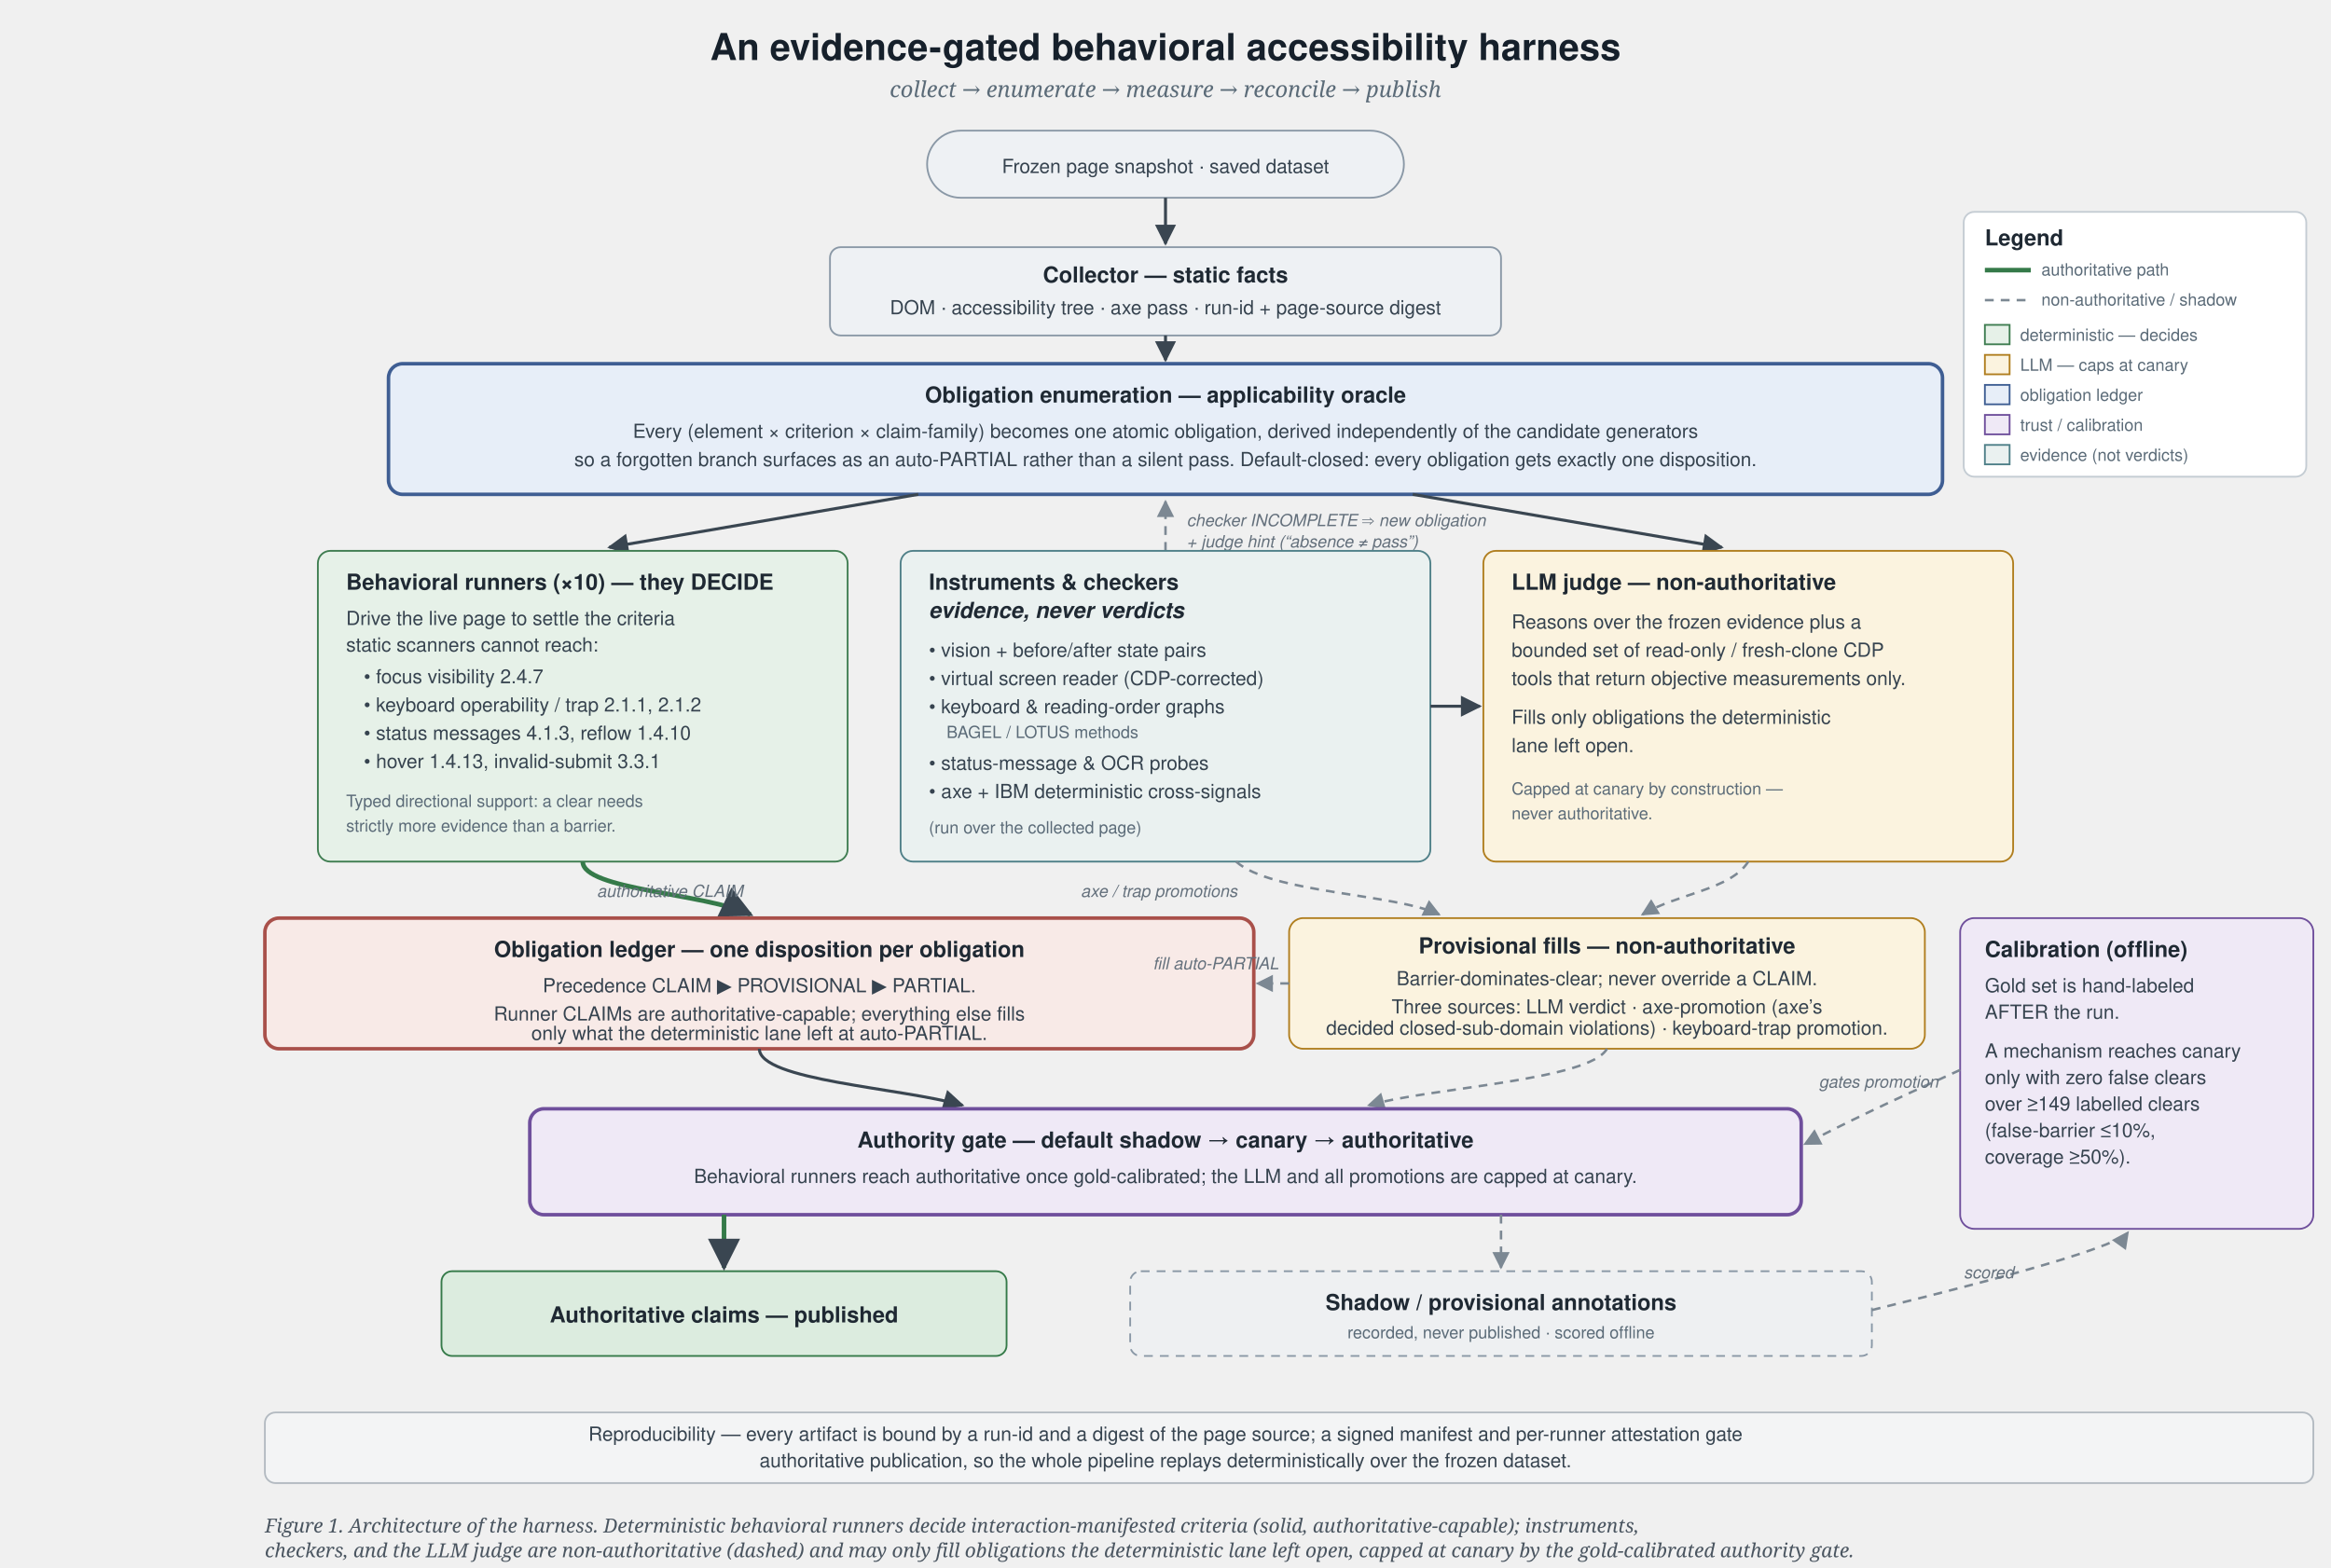
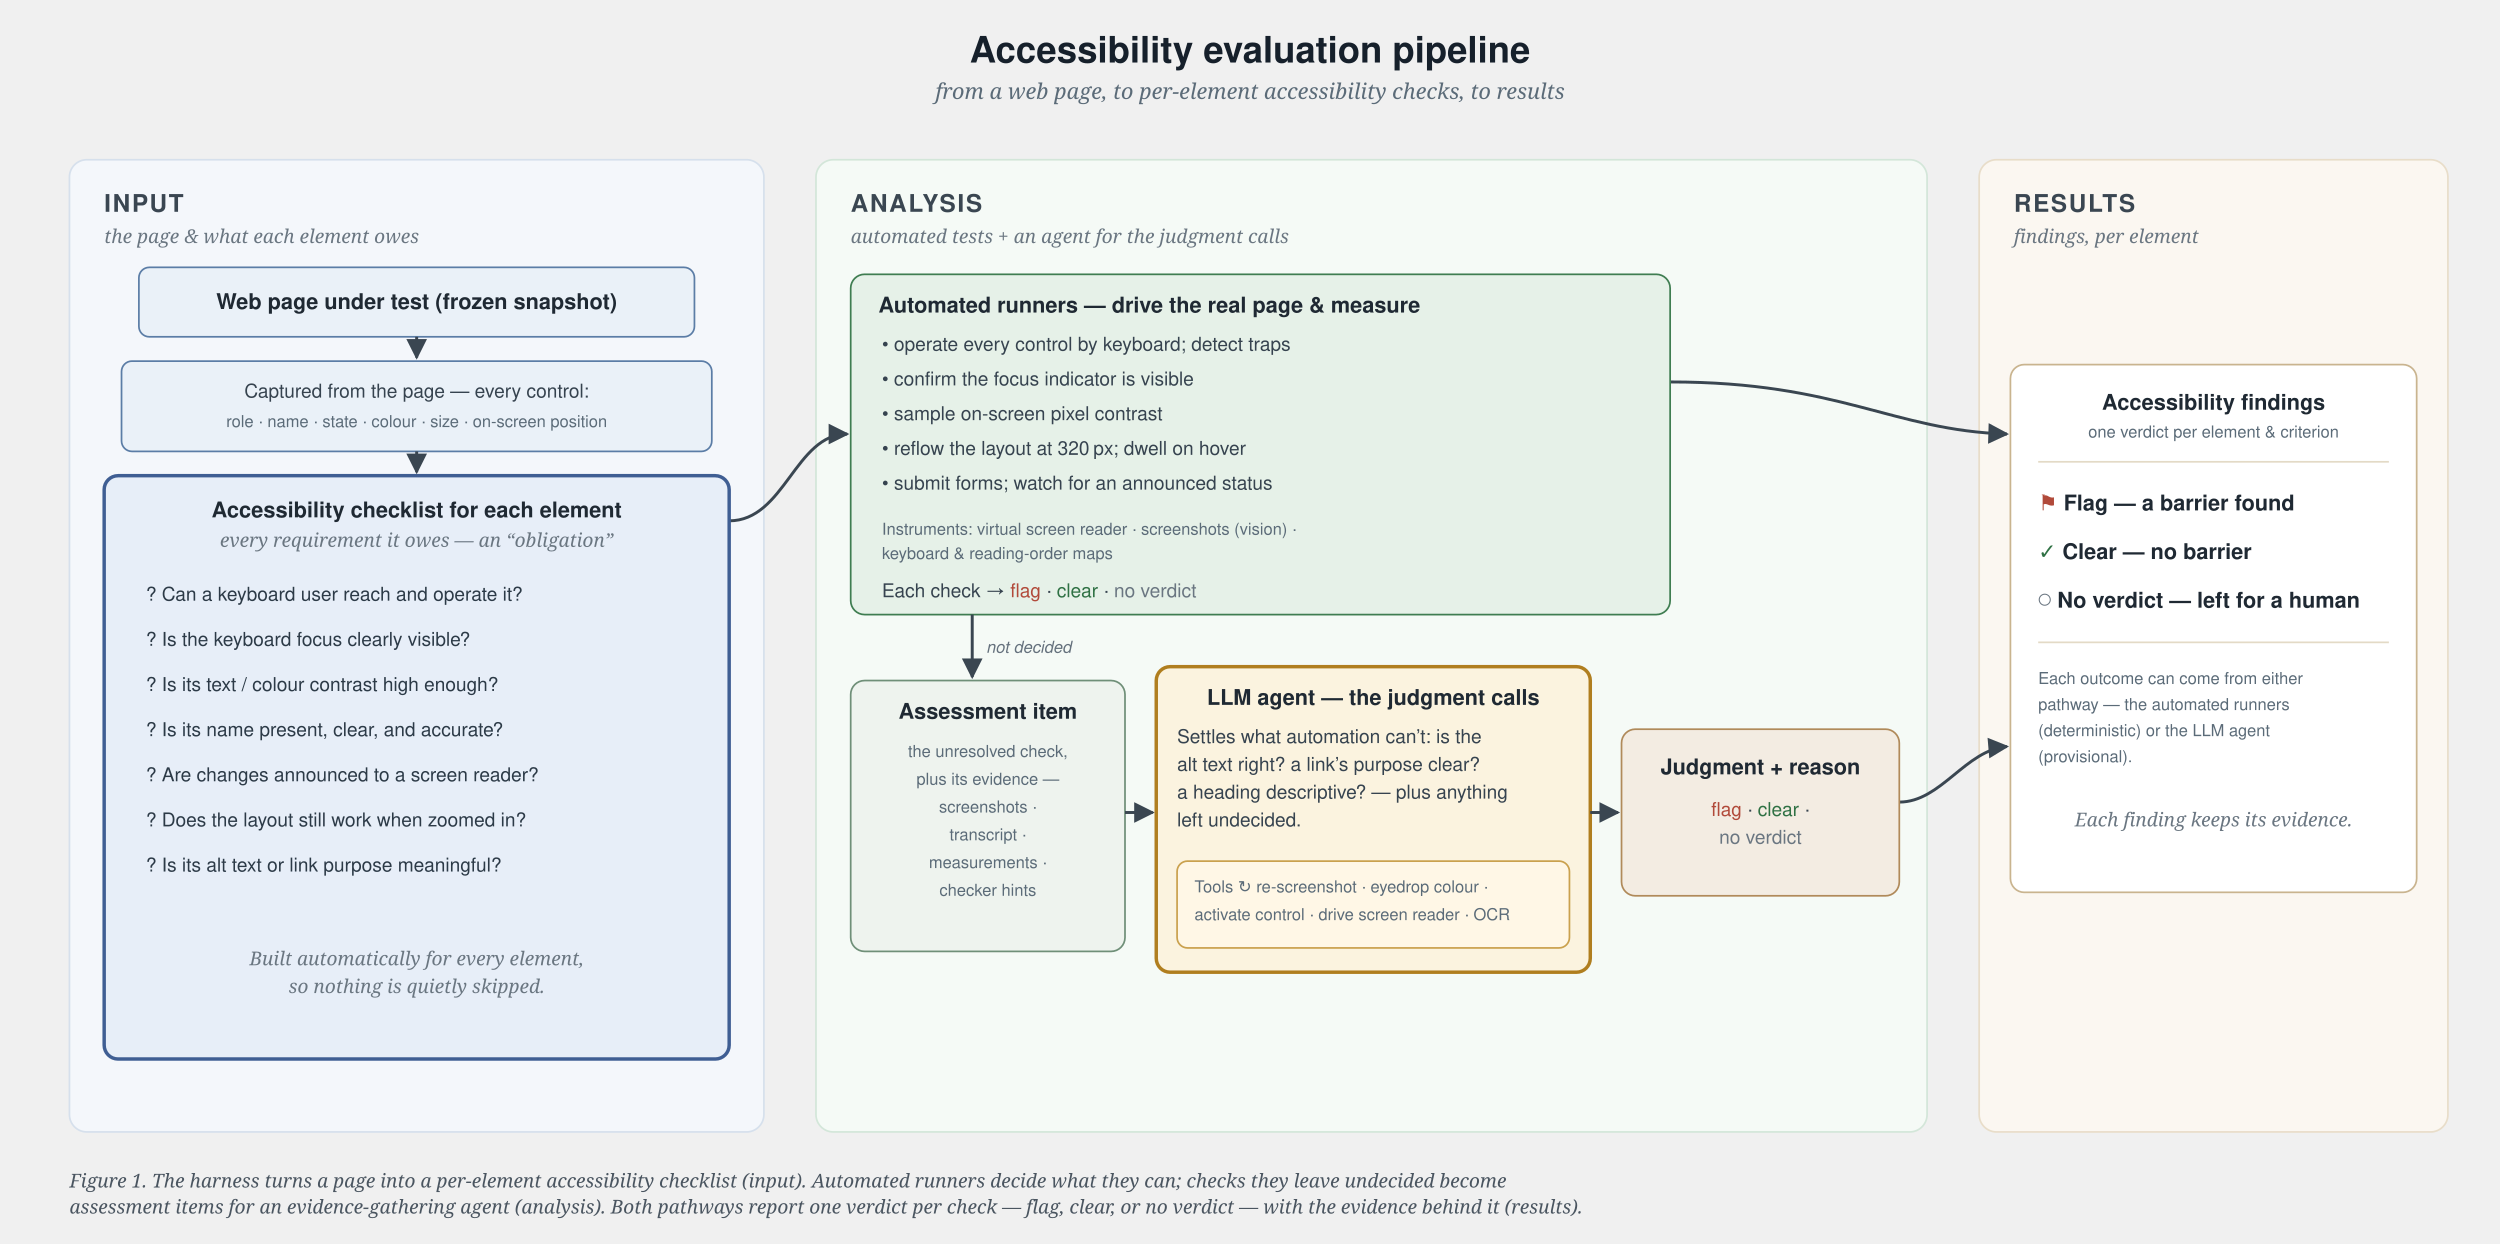
- <svg xmlns="http://www.w3.org/2000/svg" viewBox="0 0 1320 888" width="1320" height="888" font-family="Helvetica, Arial, sans-serif">
+ <svg xmlns="http://www.w3.org/2000/svg" viewBox="0 0 1440 716" width="1440" height="716" font-family="Helvetica, Arial, sans-serif">
  <defs>
    <marker id="arr" viewBox="0 0 10 10" refX="9" refY="5" markerWidth="7" markerHeight="7" orient="auto-start-reverse">
      <path d="M0,0 L10,5 L0,10 z" fill="#3a4651" />
    </marker>
-     <marker id="arrL" viewBox="0 0 10 10" refX="9" refY="5" markerWidth="7" markerHeight="7" orient="auto-start-reverse">
-       <path d="M0,0 L10,5 L0,10 z" fill="#7c8893" />
-     </marker>
    <style>
      .title{font:700 21px Helvetica,Arial,sans-serif;fill:#16202b}
      .sub{font:italic 12.5px Georgia,serif;fill:#5b6b78}
+       .seg{font:700 14px Helvetica,Arial,sans-serif;fill:#3a4651;letter-spacing:1px}
+       .segd{font:italic 11px Georgia,serif;fill:#6a7681}
      .hdr{font:600 12.5px Helvetica,Arial,sans-serif;fill:#1f2933}
-       .hdrI{font:italic 600 12.5px Helvetica,Arial,sans-serif;fill:#1f2933}
      .bdy{font:11px Helvetica,Arial,sans-serif;fill:#36434f}
      .sm{font:9.5px Helvetica,Arial,sans-serif;fill:#5b6b78}
+       .q{font:11px Helvetica,Arial,sans-serif;fill:#2c3a47}
      .elab{font:italic 9.5px Helvetica,Arial,sans-serif;fill:#64707c}
      .cap{font:italic 11px Georgia,serif;fill:#4a5560}
      .solid{stroke:#3a4651;stroke-width:1.7;fill:none}
-       .thick{stroke:#357a49;stroke-width:2.6;fill:none}
-       .dash{stroke:#7c8893;stroke-width:1.4;fill:none;stroke-dasharray:5 4}
+       .flag{fill:#b14a3a} .clear{fill:#2f7144} .nv{fill:#6a7681}
    </style>
  </defs>
-   <text class="title" x="660" y="34" text-anchor="middle">An evidence-gated behavioral accessibility harness</text>
-   <text class="sub" x="660" y="55" text-anchor="middle">collect → enumerate → measure → reconcile → publish</text>
-   <rect x="1112" y="120" width="194" height="150" rx="6" fill="#ffffff" stroke="#c4ccd3" />
-   <text class="hdr" x="1124" y="139">Legend</text>
-   <line class="thick" x1="1124" y1="153" x2="1150" y2="153" />
-   <text class="sm" x="1156" y="156">authoritative path</text>
-   <line class="dash" x1="1124" y1="170" x2="1150" y2="170" />
-   <text class="sm" x="1156" y="173">non-authoritative / shadow</text>
-   <rect x="1124" y="184" width="14" height="11" fill="#e6f1e8" stroke="#3f7d51" />
-   <text class="sm" x="1144" y="193">deterministic — decides</text>
-   <rect x="1124" y="201" width="14" height="11" fill="#fbf3df" stroke="#b07e1f" />
-   <text class="sm" x="1144" y="210">LLM — caps at canary</text>
-   <rect x="1124" y="218" width="14" height="11" fill="#e7eef8" stroke="#3f5e93" />
-   <text class="sm" x="1144" y="227">obligation ledger</text>
-   <rect x="1124" y="235" width="14" height="11" fill="#efe9f6" stroke="#6f4f9c" />
-   <text class="sm" x="1144" y="244">trust / calibration</text>
-   <rect x="1124" y="252" width="14" height="11" fill="#eaf1f0" stroke="#4f8088" />
-   <text class="sm" x="1144" y="261">evidence (not verdicts)</text>
-   <rect x="525" y="74" width="270" height="38" rx="19" fill="#eef1f4" stroke="#8a98a6" />
-   <text class="bdy" x="660" y="98" text-anchor="middle">Frozen page snapshot · saved dataset</text>
-   <line class="solid" x1="660" y1="112" x2="660" y2="138" marker-end="url(#arr)" />
-   <rect x="470" y="140" width="380" height="50" rx="6" fill="#eef1f4" stroke="#8a98a6" />
-   <text class="hdr" x="660" y="160" text-anchor="middle">Collector — static facts</text>
-   <text class="bdy" x="660" y="178" text-anchor="middle">DOM · accessibility tree · axe pass · run-id + page-source digest</text>
-   <line class="solid" x1="660" y1="190" x2="660" y2="204" marker-end="url(#arr)" />
-   <rect x="220" y="206" width="880" height="74" rx="8" fill="#e7eef8" stroke="#3f5e93" stroke-width="2" />
-   <text class="hdr" x="660" y="228" text-anchor="middle">Obligation enumeration — applicability oracle</text>
-   <text class="bdy" x="660" y="248" text-anchor="middle">Every (element × criterion × claim-family) becomes one atomic obligation, derived independently of the candidate generators</text>
-   <text class="bdy" x="660" y="264" text-anchor="middle">so a forgotten branch surfaces as an auto-PARTIAL rather than a silent pass. Default-closed: every obligation gets exactly one disposition.</text>
-   <line class="solid" x1="520" y1="280" x2="345" y2="310" marker-end="url(#arr)" />
-   <line class="solid" x1="800" y1="280" x2="975" y2="310" marker-end="url(#arr)" />
-   <line class="dash" x1="660" y1="312" x2="660" y2="284" marker-end="url(#arrL)" />
-   <text class="elab" x="672" y="298">checker INCOMPLETE ⇒ new obligation</text>
-   <text class="elab" x="672" y="310">+ judge hint  (“absence ≠ pass”)</text>
-   <rect x="180" y="312" width="300" height="176" rx="7" fill="#e6f1e8" stroke="#3f7d51" />
-   <text class="hdr" x="196" y="334">Behavioral runners (×10) — they DECIDE</text>
-   <text class="bdy" x="196" y="354">Drive the live page to settle the criteria</text>
-   <text class="bdy" x="196" y="369">static scanners cannot reach:</text>
-   <text class="bdy" x="206" y="387">• focus visibility 2.4.7</text>
-   <text class="bdy" x="206" y="403">• keyboard operability / trap 2.1.1, 2.1.2</text>
-   <text class="bdy" x="206" y="419">• status messages 4.1.3, reflow 1.4.10</text>
-   <text class="bdy" x="206" y="435">• hover 1.4.13, invalid-submit 3.3.1</text>
-   <text class="sm" x="196" y="457">Typed directional support: a clear needs</text>
-   <text class="sm" x="196" y="471">strictly more evidence than a barrier.</text>
-   <rect x="510" y="312" width="300" height="176" rx="7" fill="#eaf1f0" stroke="#4f8088" />
-   <text class="hdr" x="526" y="334">Instruments &amp; checkers</text>
-   <text class="hdrI" x="526" y="350">evidence, never verdicts</text>
-   <text class="bdy" x="526" y="372">• vision + before/after state pairs</text>
-   <text class="bdy" x="526" y="388">• virtual screen reader (CDP-corrected)</text>
-   <text class="bdy" x="526" y="404">• keyboard &amp; reading-order graphs</text>
-   <text class="sm" x="536" y="418">BAGEL / LOTUS methods</text>
-   <text class="bdy" x="526" y="436">• status-message &amp; OCR probes</text>
-   <text class="bdy" x="526" y="452">• axe + IBM deterministic cross-signals</text>
-   <text class="sm" x="526" y="472">(run over the collected page)</text>
-   <rect x="840" y="312" width="300" height="176" rx="7" fill="#fbf3df" stroke="#b07e1f" />
-   <text class="hdr" x="856" y="334">LLM judge — non-authoritative</text>
-   <text class="bdy" x="856" y="356">Reasons over the frozen evidence plus a</text>
-   <text class="bdy" x="856" y="372">bounded set of read-only / fresh-clone CDP</text>
-   <text class="bdy" x="856" y="388">tools that return objective measurements only.</text>
-   <text class="bdy" x="856" y="410">Fills only obligations the deterministic</text>
-   <text class="bdy" x="856" y="426">lane left open.</text>
-   <text class="sm" x="856" y="450">Capped at canary by construction —</text>
-   <text class="sm" x="856" y="464">never authoritative.</text>
-   <line class="solid" x1="810" y1="400" x2="838" y2="400" marker-end="url(#arr)" />
-   <path class="thick" d="M330,488 C 330,504 400,506 425,518" marker-end="url(#arr)" />
-   <text class="elab" x="338" y="508">authoritative CLAIM</text>
-   <path class="dash" d="M700,488 C 720,506 790,506 815,518" marker-end="url(#arrL)" />
-   <text class="elab" x="612" y="508">axe / trap promotions</text>
-   <path class="dash" d="M990,488 C 980,504 950,506 930,518" marker-end="url(#arrL)" />
-   <rect x="150" y="520" width="560" height="74" rx="8" fill="#f8eae7" stroke="#a9504a" stroke-width="2" />
-   <text class="hdr" x="430" y="542" text-anchor="middle">Obligation ledger — one disposition per obligation</text>
-   <text class="bdy" x="430" y="562" text-anchor="middle">Precedence  CLAIM ▶ PROVISIONAL ▶ PARTIAL.</text>
-   <text class="bdy" x="430" y="578" text-anchor="middle">Runner CLAIMs are authoritative-capable; everything else fills</text>
-   <text class="bdy" x="430" y="589" text-anchor="middle" font-size="9.5" fill="#5b6b78">only what the deterministic lane left at auto-PARTIAL.</text>
-   <rect x="730" y="520" width="360" height="74" rx="8" fill="#fbf3df" stroke="#b07e1f" />
-   <text class="hdr" x="910" y="540" text-anchor="middle">Provisional fills — non-authoritative</text>
-   <text class="bdy" x="910" y="558" text-anchor="middle">Barrier-dominates-clear; never override a CLAIM.</text>
-   <text class="bdy" x="910" y="574" text-anchor="middle">Three sources: LLM verdict · axe-promotion (axe’s</text>
-   <text class="bdy" x="910" y="586" text-anchor="middle" font-size="10">decided closed-sub-domain violations) · keyboard-trap promotion.</text>
-   <line class="dash" x1="730" y1="557" x2="712" y2="557" marker-end="url(#arrL)" />
-   <text class="elab" x="724" y="549" text-anchor="end">fill auto-PARTIAL</text>
-   <path class="solid" d="M430,594 C 430,612 510,616 545,626" marker-end="url(#arr)" />
-   <path class="dash" d="M910,594 C 900,612 810,616 775,626" marker-end="url(#arrL)" />
-   <rect x="300" y="628" width="720" height="60" rx="8" fill="#efe9f6" stroke="#6f4f9c" stroke-width="2" />
-   <text class="hdr" x="660" y="650" text-anchor="middle">Authority gate — default shadow → canary → authoritative</text>
-   <text class="bdy" x="660" y="670" text-anchor="middle">Behavioral runners reach authoritative once gold-calibrated; the LLM and all promotions are capped at canary.</text>
-   <line class="thick" x1="410" y1="688" x2="410" y2="718" marker-end="url(#arr)" />
-   <line class="dash" x1="850" y1="688" x2="850" y2="718" marker-end="url(#arrL)" />
-   <rect x="250" y="720" width="320" height="48" rx="6" fill="#dcecdf" stroke="#357a49" />
-   <text class="hdr" x="410" y="749" text-anchor="middle">Authoritative claims — published</text>
-   <rect x="640" y="720" width="420" height="48" rx="6" fill="#eef0f2" stroke="#8a98a6" stroke-dasharray="5 4" />
-   <text class="hdr" x="850" y="742" text-anchor="middle">Shadow / provisional annotations</text>
-   <text class="sm" x="850" y="758" text-anchor="middle">recorded, never published · scored offline</text>
-   <rect x="1110" y="520" width="200" height="176" rx="8" fill="#efe9f6" stroke="#6f4f9c" />
-   <text class="hdr" x="1124" y="542">Calibration (offline)</text>
-   <text class="bdy" x="1124" y="562">Gold set is hand-labeled</text>
-   <text class="bdy" x="1124" y="577">AFTER the run.</text>
-   <text class="bdy" x="1124" y="599">A mechanism reaches canary</text>
-   <text class="bdy" x="1124" y="614">only with zero false clears</text>
-   <text class="bdy" x="1124" y="629">over ≥149 labelled clears</text>
-   <text class="bdy" x="1124" y="644">(false-barrier ≤10%,</text>
-   <text class="bdy" x="1124" y="659">coverage ≥50%).</text>
-   <path class="dash" d="M1060,742 C 1150,720 1200,705 1205,698" marker-end="url(#arrL)" />
-   <text class="elab" x="1112" y="724">scored</text>
-   <path class="dash" d="M1110,606 C 1070,624 1045,636 1022,648" marker-end="url(#arrL)" />
-   <text class="elab" x="1030" y="616">gates promotion</text>
-   <rect x="150" y="800" width="1160" height="40" rx="6" fill="#f3f4f5" stroke="#b3bac1" />
-   <text class="bdy" x="660" y="816" text-anchor="middle">Reproducibility — every artifact is bound by a run-id and a digest of the page source; a signed manifest and per-runner attestation gate</text>
-   <text class="bdy" x="660" y="831" text-anchor="middle">authoritative publication, so the whole pipeline replays deterministically over the frozen dataset.</text>
-   <text class="cap" x="150" y="868">Figure 1. Architecture of the harness. Deterministic behavioral runners decide interaction-manifested criteria (solid, authoritative-capable); instruments,</text>
-   <text class="cap" x="150" y="882">checkers, and the LLM judge are non-authoritative (dashed) and may only fill obligations the deterministic lane left open, capped at canary by the gold-calibrated authority gate.</text>
+   <text class="title" x="720" y="36" text-anchor="middle">Accessibility evaluation pipeline</text>
+   <text class="sub" x="720" y="57" text-anchor="middle">from a web page, to per-element accessibility checks, to results</text>
+   <rect x="40" y="92" width="400" height="560" rx="10" fill="#f4f7fb" stroke="#d6e0ec" />
+   <rect x="470" y="92" width="640" height="560" rx="10" fill="#f5faf6" stroke="#d3e6d9" />
+   <rect x="1140" y="92" width="270" height="560" rx="10" fill="#fbf7f1" stroke="#e8ddc9" />
+   <text class="seg" x="60" y="122">INPUT</text>
+   <text class="segd" x="60" y="140">the page &amp; what each element owes</text>
+   <text class="seg" x="490" y="122">ANALYSIS</text>
+   <text class="segd" x="490" y="140">automated tests + an agent for the judgment calls</text>
+   <text class="seg" x="1160" y="122">RESULTS</text>
+   <text class="segd" x="1160" y="140">findings, per element</text>
+   <path class="solid" d="M420,300 C 452,300 458,250 488,250" marker-end="url(#arr)" />
+   <path class="solid" d="M962,220 C 1060,220 1090,248 1156,250" marker-end="url(#arr)" />
+   <path class="solid" d="M1094,462 C 1118,462 1132,432 1156,430" marker-end="url(#arr)" />
+   <rect x="80" y="154" width="320" height="40" rx="6" fill="#eaf1f8" stroke="#5b7da6" />
+   <text class="hdr" x="240" y="178" text-anchor="middle">Web page under test  (frozen snapshot)</text>
+   <line class="solid" x1="240" y1="194" x2="240" y2="206" marker-end="url(#arr)" />
+   <rect x="70" y="208" width="340" height="52" rx="6" fill="#eaf1f8" stroke="#5b7da6" />
+   <text class="bdy" x="240" y="229" text-anchor="middle">Captured from the page — every control:</text>
+   <text class="sm" x="240" y="246" text-anchor="middle">role · name · state · colour · size · on-screen position</text>
+   <line class="solid" x1="240" y1="260" x2="240" y2="272" marker-end="url(#arr)" />
+   <rect x="60" y="274" width="360" height="336" rx="8" fill="#e7eef8" stroke="#3f5e93" stroke-width="2" />
+   <text class="hdr" x="240" y="298" text-anchor="middle">Accessibility checklist for each element</text>
+   <text class="segd" x="240" y="315" text-anchor="middle">every requirement it owes — an “obligation”</text>
+   <text class="q" x="84" y="346">?  Can a keyboard user reach and operate it?</text>
+   <text class="q" x="84" y="372">?  Is the keyboard focus clearly visible?</text>
+   <text class="q" x="84" y="398">?  Is its text / colour contrast high enough?</text>
+   <text class="q" x="84" y="424">?  Is its name present, clear, and accurate?</text>
+   <text class="q" x="84" y="450">?  Are changes announced to a screen reader?</text>
+   <text class="q" x="84" y="476">?  Does the layout still work when zoomed in?</text>
+   <text class="q" x="84" y="502">?  Is its alt text or link purpose meaningful?</text>
+   <text class="segd" x="240" y="556" text-anchor="middle">Built automatically for every element,</text>
+   <text class="segd" x="240" y="572" text-anchor="middle">so nothing is quietly skipped.</text>
+   <rect x="490" y="158" width="472" height="196" rx="8" fill="#e6f1e8" stroke="#3f7d51" />
+   <text class="hdr" x="506" y="180">Automated runners — drive the real page &amp; measure</text>
+   <text class="bdy" x="508" y="202">•  operate every control by keyboard; detect traps</text>
+   <text class="bdy" x="508" y="222">•  confirm the focus indicator is visible</text>
+   <text class="bdy" x="508" y="242">•  sample on-screen pixel contrast</text>
+   <text class="bdy" x="508" y="262">•  reflow the layout at 320 px; dwell on hover</text>
+   <text class="bdy" x="508" y="282">•  submit forms; watch for an announced status</text>
+   <text class="sm" x="508" y="308">Instruments: virtual screen reader · screenshots (vision) ·</text>
+   <text class="sm" x="508" y="322">keyboard &amp; reading-order maps</text>
+   <text class="bdy" x="508" y="344">Each check →  <tspan class="flag">flag</tspan> · <tspan class="clear">clear</tspan> · <tspan class="nv">no verdict</tspan>
+   </text>
+   <line class="solid" x1="560" y1="354" x2="560" y2="390" marker-end="url(#arr)" />
+   <text class="elab" x="568" y="376">not decided</text>
+   <rect x="490" y="392" width="158" height="156" rx="8" fill="#eef3ee" stroke="#6f8f78" />
+   <text class="hdr" x="569" y="414" text-anchor="middle">Assessment item</text>
+   <text class="sm" x="569" y="436" text-anchor="middle">the unresolved check,</text>
+   <text class="sm" x="569" y="452" text-anchor="middle">plus its evidence —</text>
+   <text class="sm" x="569" y="468" text-anchor="middle">screenshots ·</text>
+   <text class="sm" x="569" y="484" text-anchor="middle">transcript ·</text>
+   <text class="sm" x="569" y="500" text-anchor="middle">measurements ·</text>
+   <text class="sm" x="569" y="516" text-anchor="middle">checker hints</text>
+   <line class="solid" x1="648" y1="468" x2="664" y2="468" marker-end="url(#arr)" />
+   <rect x="666" y="384" width="250" height="176" rx="8" fill="#fbf3df" stroke="#b07e1f" stroke-width="2" />
+   <text class="hdr" x="791" y="406" text-anchor="middle">LLM agent — the judgment calls</text>
+   <text class="bdy" x="678" y="428">Settles what automation can’t: is the</text>
+   <text class="bdy" x="678" y="444">alt text right? a link’s purpose clear?</text>
+   <text class="bdy" x="678" y="460">a heading descriptive? — plus anything</text>
+   <text class="bdy" x="678" y="476">left undecided.</text>
+   <rect x="678" y="496" width="226" height="50" rx="6" fill="#fff7e6" stroke="#caa14e" />
+   <text class="sm" x="688" y="514">Tools ↻  re-screenshot · eyedrop colour ·</text>
+   <text class="sm" x="688" y="530">activate control · drive screen reader · OCR</text>
+   <line class="solid" x1="916" y1="468" x2="932" y2="468" marker-end="url(#arr)" />
+   <rect x="934" y="420" width="160" height="96" rx="8" fill="#f3ece2" stroke="#b08a5a" />
+   <text class="hdr" x="1014" y="446" text-anchor="middle">Judgment + reason</text>
+   <text class="bdy" x="1014" y="470" text-anchor="middle">
+     <tspan class="flag">flag</tspan> · <tspan class="clear">clear</tspan> ·</text>
+   <text class="bdy" x="1014" y="486" text-anchor="middle">
+     <tspan class="nv">no verdict</tspan>
+   </text>
+   <rect x="1158" y="210" width="234" height="304" rx="8" fill="#ffffff" stroke="#c9b48f" />
+   <text class="hdr" x="1275" y="236" text-anchor="middle">Accessibility findings</text>
+   <text class="sm" x="1275" y="252" text-anchor="middle">one verdict per element &amp; criterion</text>
+   <line x1="1174" y1="266" x2="1376" y2="266" stroke="#e3dac6" />
+   <text class="hdr" x="1174" y="294">
+     <tspan class="flag">⚑</tspan>  Flag — a barrier found</text>
+   <text class="hdr" x="1174" y="322">
+     <tspan class="clear">✓</tspan>  Clear — no barrier</text>
+   <text class="hdr" x="1174" y="350">
+     <tspan class="nv">○</tspan>  No verdict — left for a human</text>
+   <line x1="1174" y1="370" x2="1376" y2="370" stroke="#e3dac6" />
+   <text class="sm" x="1174" y="394">Each outcome can come from either</text>
+   <text class="sm" x="1174" y="409">pathway — the automated runners</text>
+   <text class="sm" x="1174" y="424">(deterministic) or the LLM agent</text>
+   <text class="sm" x="1174" y="439">(provisional).</text>
+   <text class="segd" x="1275" y="476" text-anchor="middle">Each finding keeps its evidence.</text>
+   <text class="cap" x="40" y="684">Figure 1. The harness turns a page into a per-element accessibility checklist (input). Automated runners decide what they can; checks they leave undecided become</text>
+   <text class="cap" x="40" y="699">assessment items for an evidence-gathering agent (analysis). Both pathways report one verdict per check — flag, clear, or no verdict — with the evidence behind it (results).</text>
</svg>
